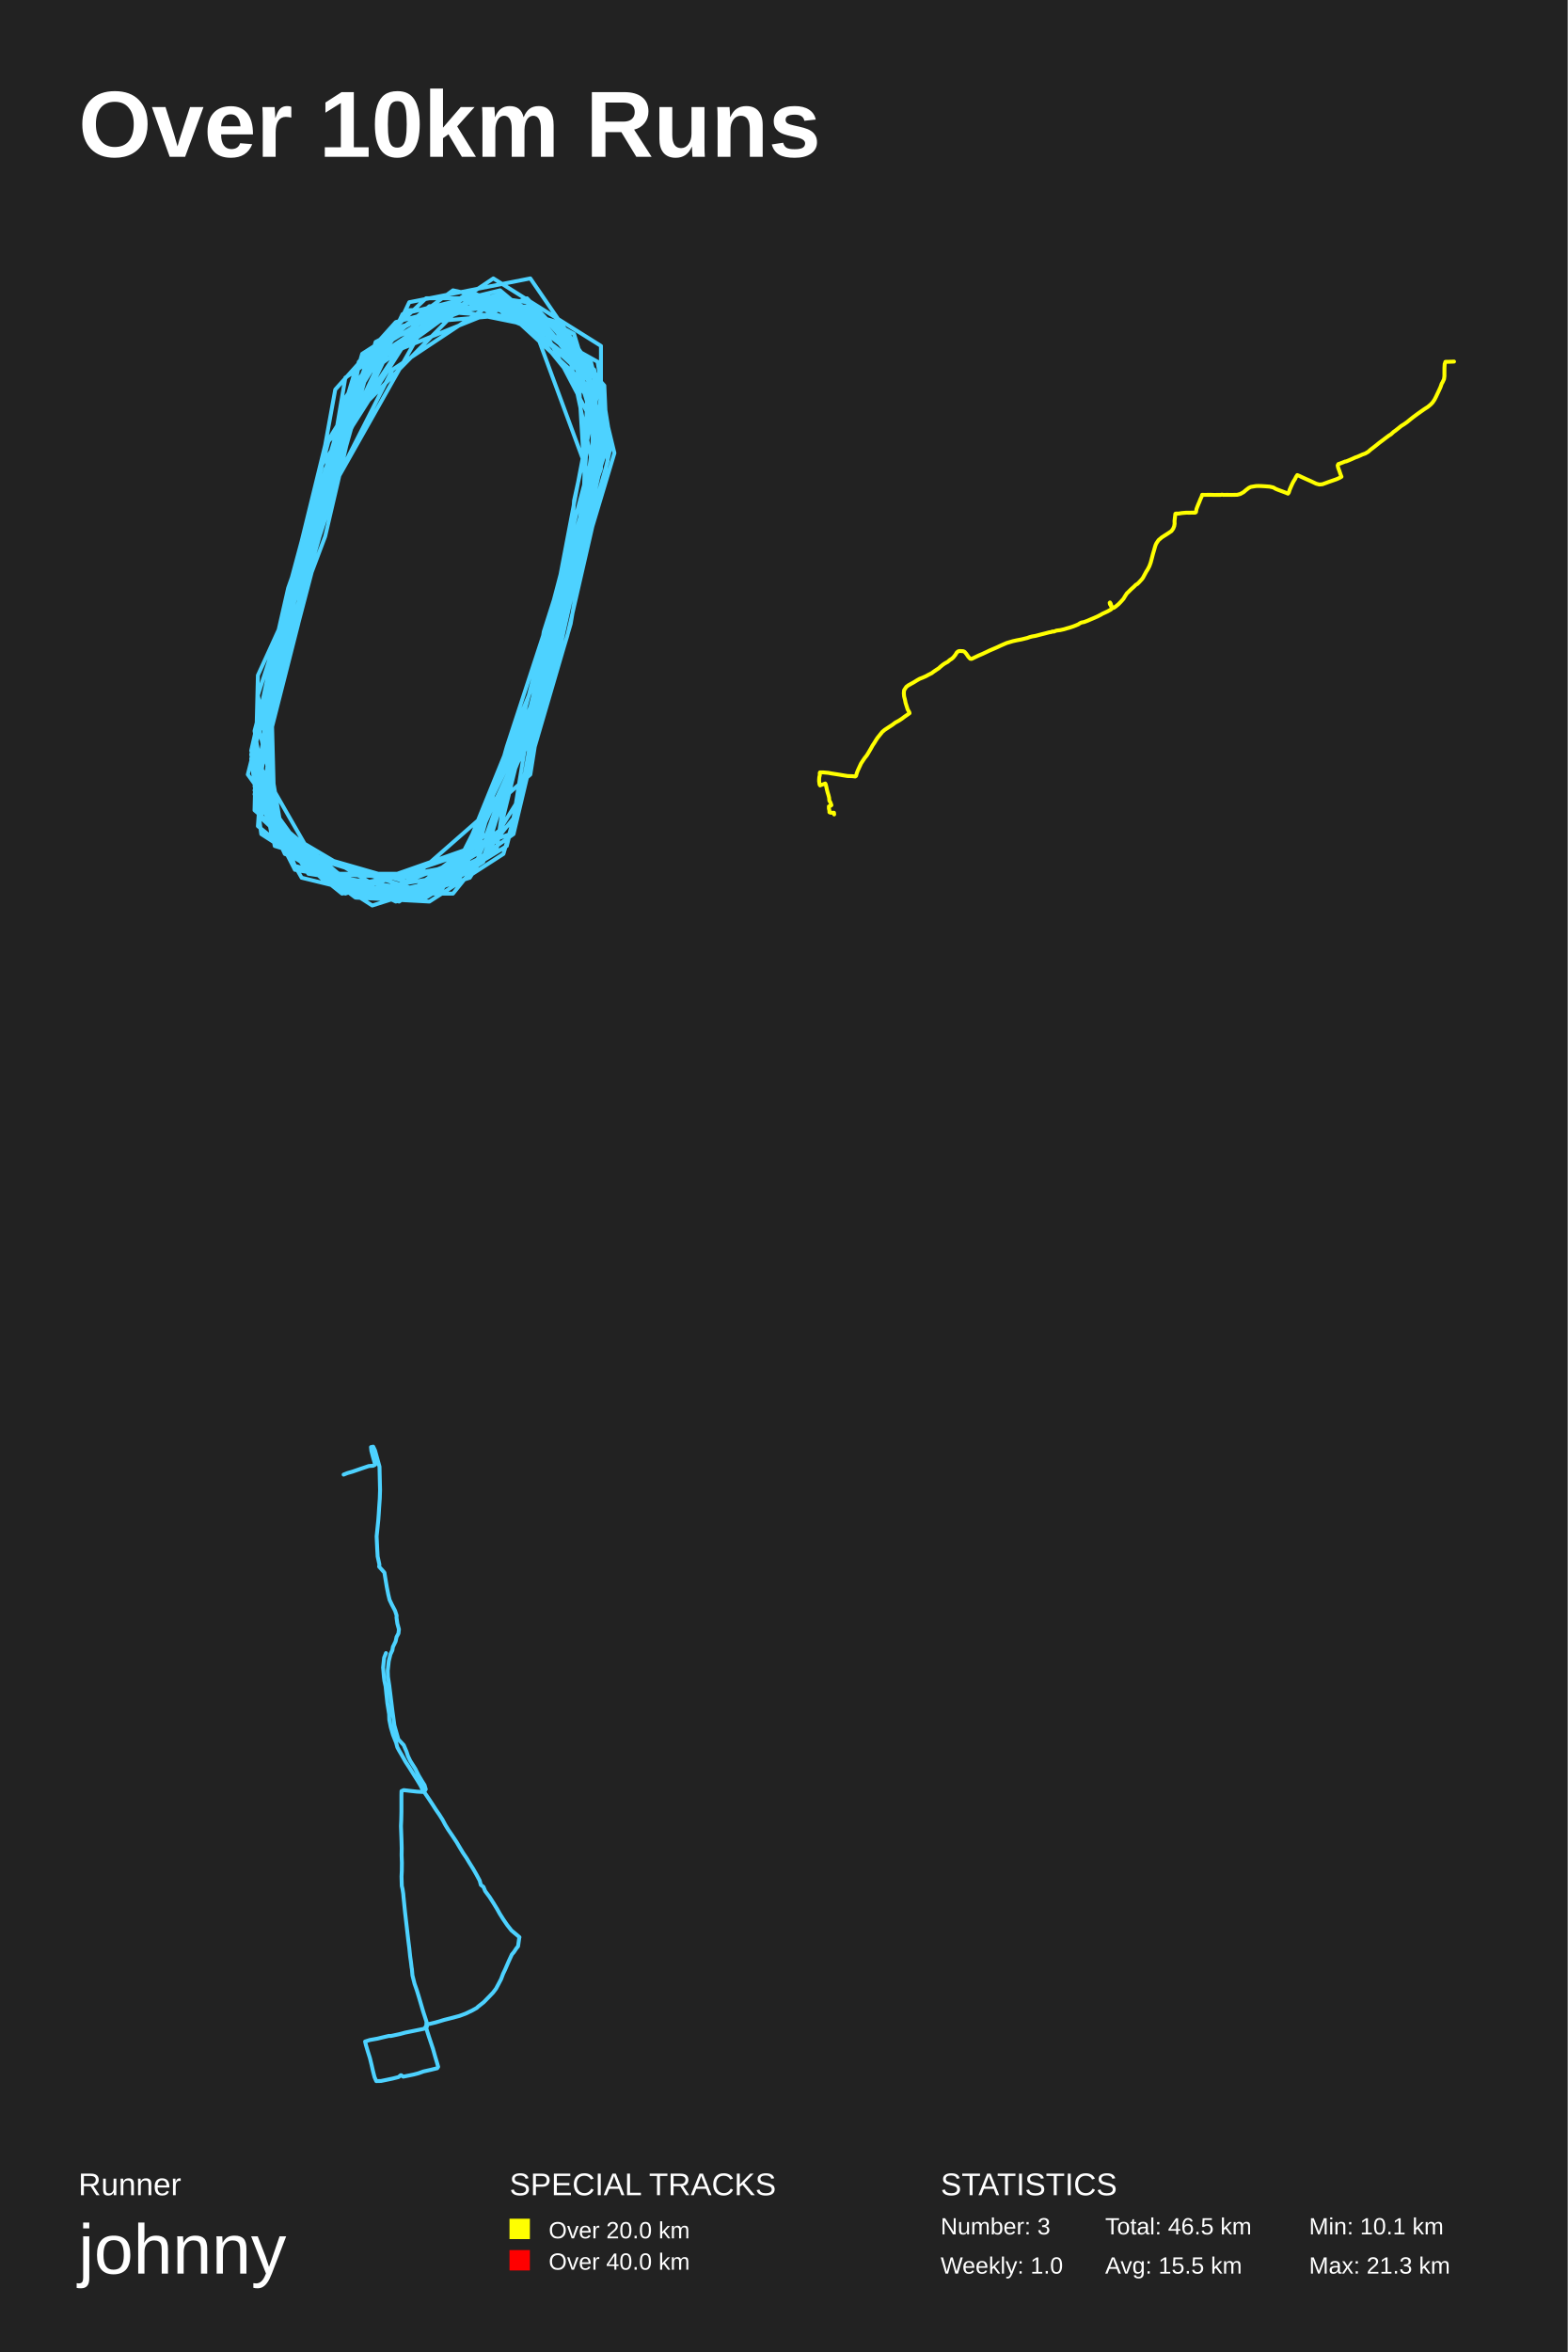
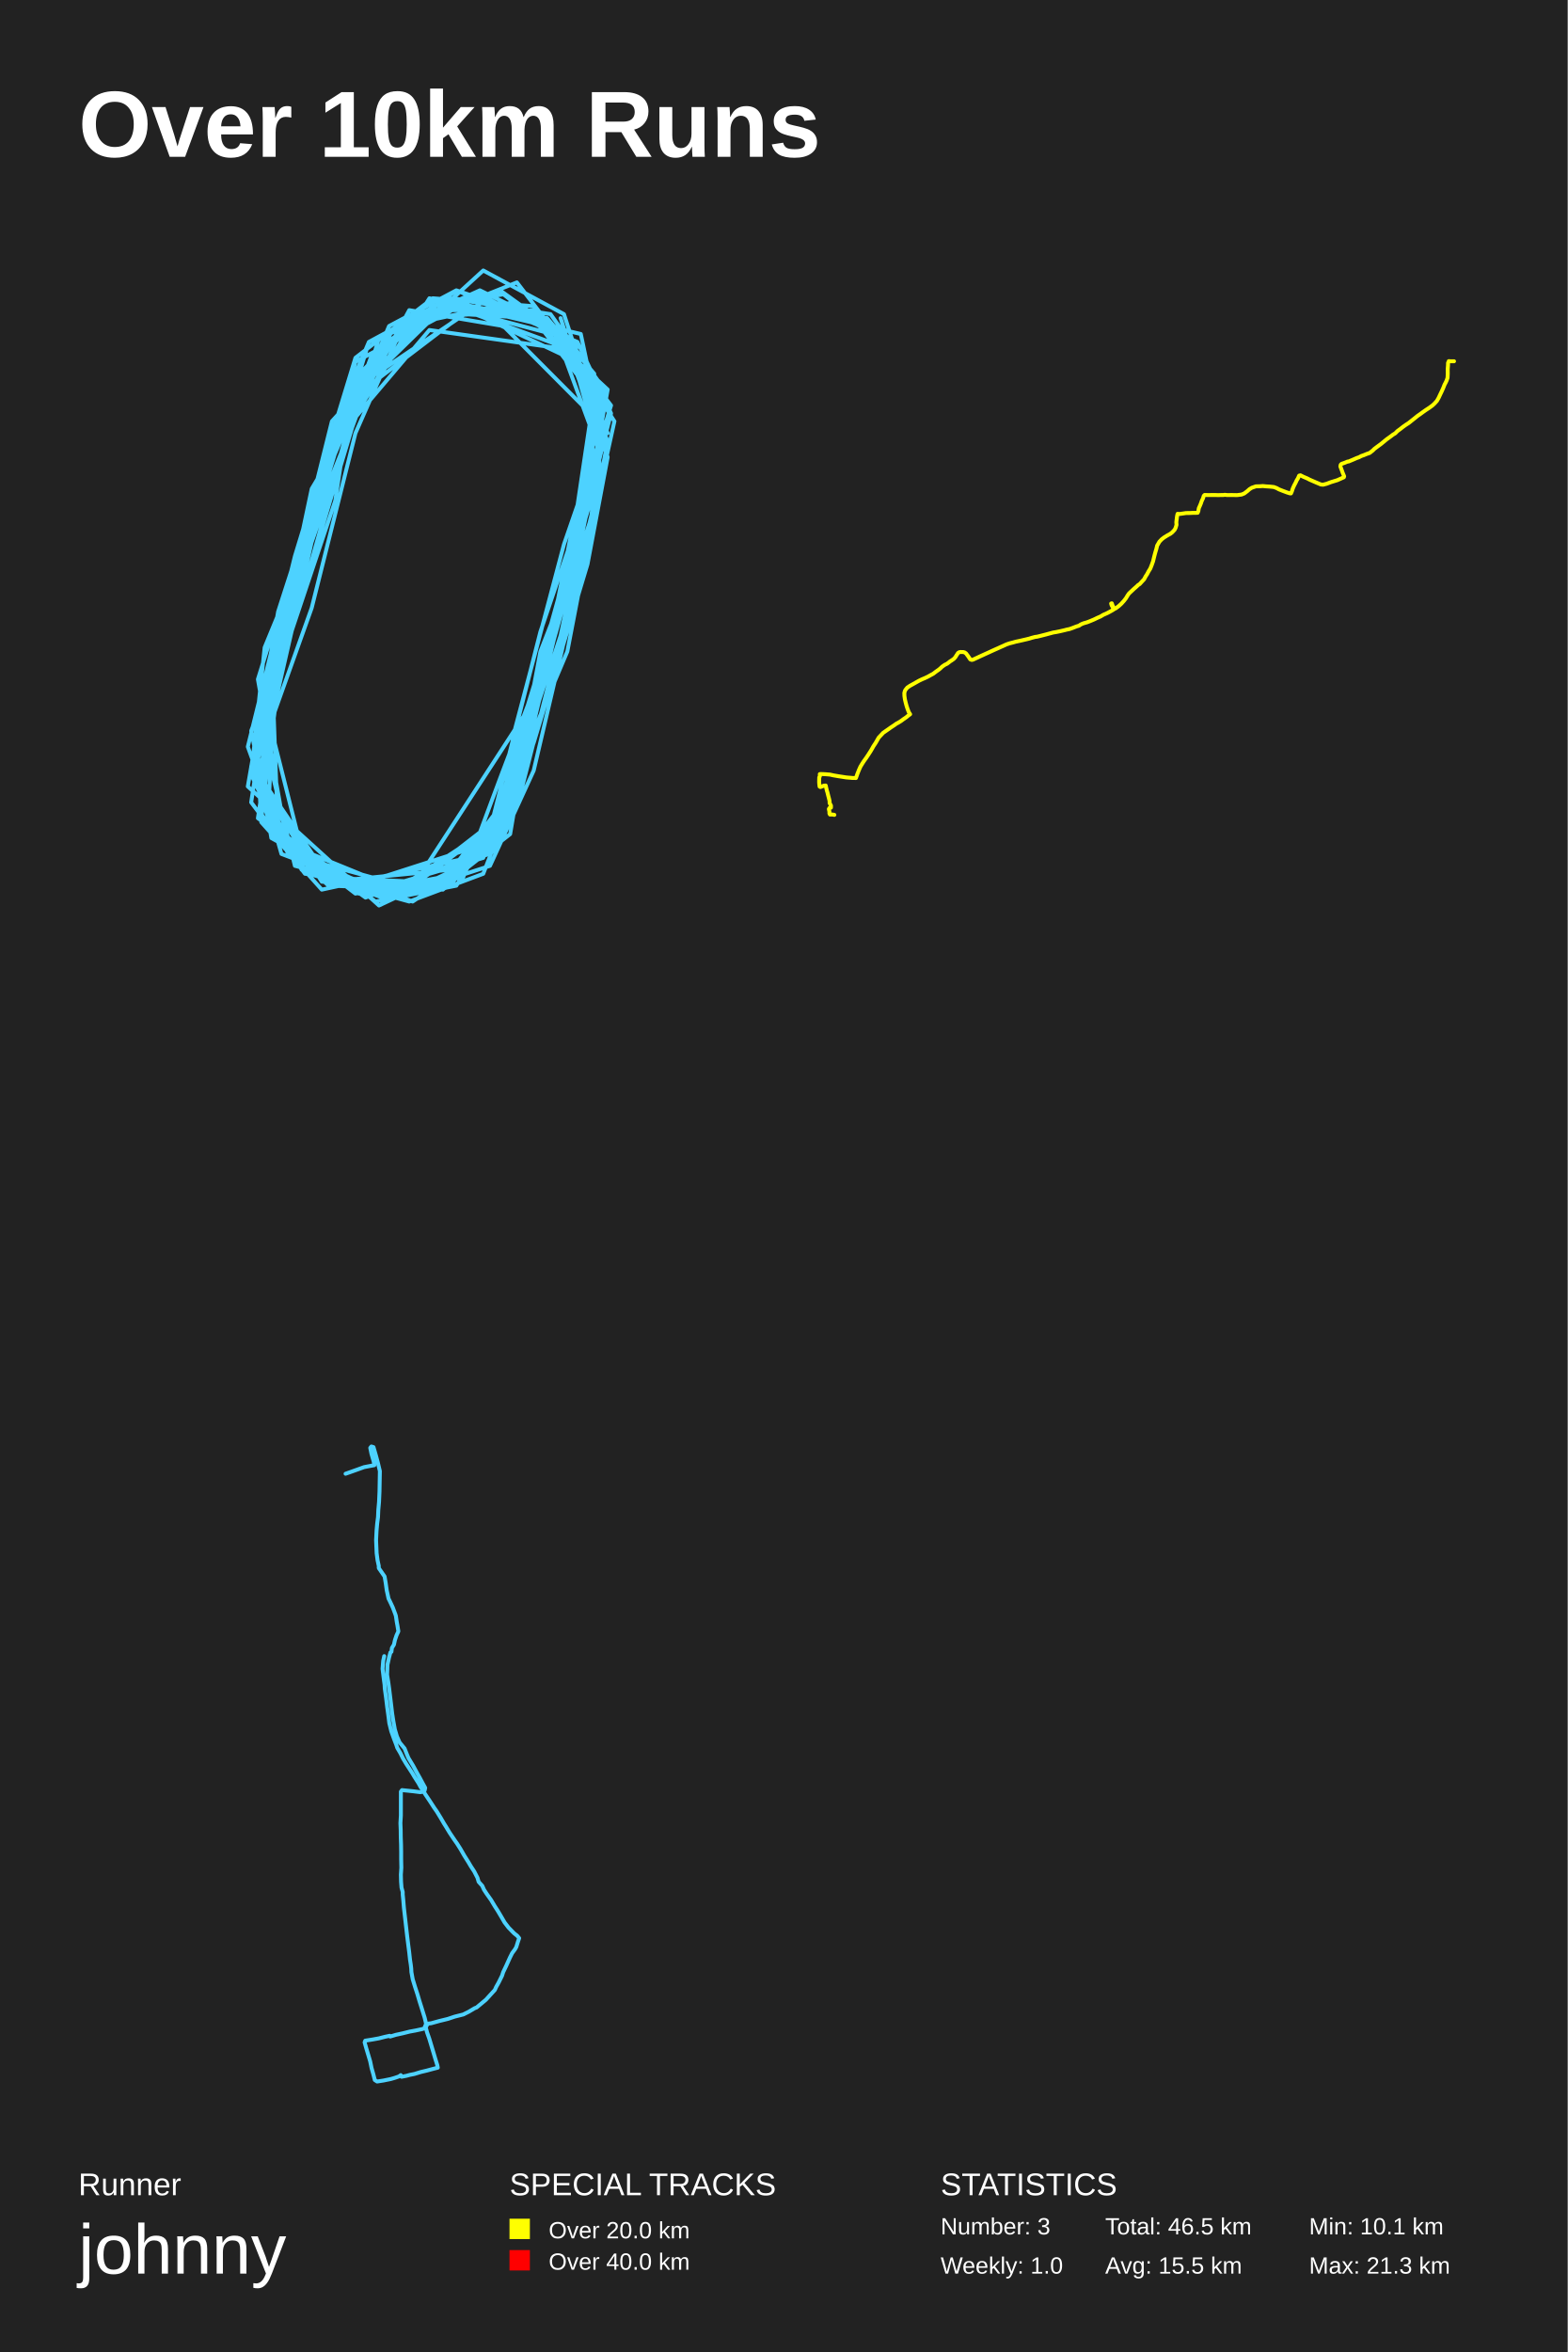
<svg xmlns="http://www.w3.org/2000/svg" baseProfile="full" height="300mm" version="1.1" viewBox="0,0,200,300" width="200mm">
  <defs />
  <rect fill="#222222" height="300" width="200" x="0" y="0" />
  <text fill="#FFFFFF" style="font-size:12px; font-family:Arial; font-weight:bold;" x="10" y="20">Over 10km Runs</text>
  <text fill="#FFFFFF" style="font-size:4px; font-family:Arial" x="10" y="280">Runner</text>
  <text fill="#FFFFFF" style="font-size:9px; font-family:Arial" x="10" y="290">johnny</text>
  <text fill="#FFFFFF" style="font-size:4px; font-family:Arial" x="65" y="280">SPECIAL TRACKS</text>
  <rect fill="yellow" height="2.6" width="2.6" x="65" y="283" />
  <text fill="#FFFFFF" style="font-size:3px; font-family:Arial" x="70" y="285.5">Over 20.0 km</text>
  <rect fill="red" height="2.6" width="2.6" x="65" y="287" />
  <text fill="#FFFFFF" style="font-size:3px; font-family:Arial" x="70" y="289.5">Over 40.0 km</text>
  <text fill="#FFFFFF" style="font-size:4px; font-family:Arial" x="120" y="280">STATISTICS</text>
  <text fill="#FFFFFF" style="font-size:3px; font-family:Arial" x="120" y="285">Number: 3</text>
  <text fill="#FFFFFF" style="font-size:3px; font-family:Arial" x="120" y="290">Weekly: 1.0</text>
  <text fill="#FFFFFF" style="font-size:3px; font-family:Arial" x="141" y="285">Total: 46.5 km</text>
  <text fill="#FFFFFF" style="font-size:3px; font-family:Arial" x="141" y="290">Avg: 15.5 km</text>
  <text fill="#FFFFFF" style="font-size:3px; font-family:Arial" x="167" y="285">Min: 10.1 km</text>
  <text fill="#FFFFFF" style="font-size:3px; font-family:Arial" x="167" y="290">Max: 21.3 km</text>
-   <polyline fill="none" opacity="1" points="75.381,64.369 75.81,48.169 64.225,39.056 53.927,40.069 41.055,59.306 33.332,90.694 35.906,105.881 44.917,112.969 53.927,114.488 64.654,107.906 71.09,82.088 78.385,57.788 75.81,47.156 63.796,37.031 51.353,40.069 41.484,60.825 35.048,85.125 31.615,98.794 41.484,112.463 54.356,114.488 61.651,109.931 68.516,87.656 73.665,68.925 77.527,54.244 75.381,46.144 63.796,38.044 54.356,38.044 45.775,46.144 41.055,63.356 37.622,73.988 32.473,93.225 35.048,107.906 54.785,113.981 65.512,106.388 72.378,77.531 74.523,62.344 75.381,46.65 67.229,38.044 45.775,46.65 38.051,75 32.044,96.263 37.622,110.438 51.782,114.488 60.793,108.919 64.654,95.25 74.094,66.394 76.668,53.738 71.949,43.613 59.505,38.55 45.346,47.156 40.197,64.369 34.619,84.113 32.044,96.263 35.048,107.4 50.495,114.994 59.934,111.956 65.941,102.338 72.378,81.075 77.956,56.775 76.239,46.144 60.793,37.538 46.204,48.169 41.484,68.419 36.335,82.088 32.473,101.325 38.481,111.956 50.924,114.994 63.796,105.881 70.661,78.038 77.527,56.775 73.236,42.6 63.796,37.538 50.495,41.081 42.771,49.688 41.484,56.775 35.906,79.556 32.903,86.138 32.473,103.35 44.917,113.981 57.789,113.981 65.512,104.363 69.374,80.569 75.81,60.319 76.668,50.7 68.087,39.563 59.505,37.538 49.637,43.613 41.484,56.775 38.051,77.025 32.044,96.769 33.332,106.388 47.491,115.5 58.647,111.956 68.516,90.694 75.81,60.319 72.378,44.119 60.793,38.044 49.637,44.625 40.626,63.356 39.768,72.975 32.473,100.819 37.622,110.944 52.64,113.475 62.08,106.388 65.512,96.769 73.665,72.975 77.097,53.738 70.661,41.588 58.647,38.044 47.92,43.613 43.629,58.8 36.335,80.063 32.473,100.313 36.335,108.919 50.924,114.488 63.367,108.413 64.654,99.3 72.378,77.025 73.236,63.863 76.239,50.194 71.09,41.081 62.08,38.55 48.778,43.613 43.2,55.763 38.051,77.025 34.619,86.138 34.19,103.856 43.2,111.45 57.36,111.45 65.941,104.363 71.09,75.506 75.81,50.7 63.796,38.044 50.066,47.156 39.768,67.406 32.903,92.213 35.906,105.881 44.917,113.475 65.083,106.388 72.807,75 77.097,56.775 68.087,39.563 54.785,39.056 45.775,46.65 44.059,55.256 35.477,83.1 32.903,101.831 44.059,113.981 59.076,108.919 68.945,88.669 77.527,58.8 77.097,49.181 68.087,39.056 52.211,39.563 44.059,50.7 41.913,64.875 32.473,94.238 34.619,106.388 45.346,114.488 54.785,114.994 64.225,108.919 72.807,79.556 74.952,66.9 73.665,45.638 64.654,38.55 57.789,37.031 47.491,44.625 36.764,75 32.044,95.756 41.055,111.45 52.64,111.956 67.658,98.794 71.519,74.494 76.668,59.813 76.668,44.119 62.938,35.513 44.059,48.169 40.626,68.419 34.19,94.238 35.048,106.388 41.484,112.463 53.498,113.981 60.793,109.931 70.661,86.138 76.668,59.306 76.668,48.675 67.658,35.513 52.211,38.55 40.197,63.863 36.335,78.038 32.903,88.669 36.335,108.413 46.633,114.488 57.789,111.956 69.374,88.163 73.665,70.444 76.239,52.219 66.8,40.575 54.356,39.563 41.484,59.813 38.051,79.556 32.903,99.806 35.906,107.906 51.782,112.463 59.505,109.425 68.087,89.175 75.381,61.331 68.087,41.588 55.644,39.056 46.204,45.131 38.051,73.481 34.19,90.694 32.903,101.325 39.339,111.45 56.073,113.981 67.229,95.25 74.094,67.913 76.239,55.763 73.665,47.156 65.941,40.069 54.356,41.081 41.484,63.863 34.19,86.644 32.903,105.375 43.629,113.981 59.076,111.45 66.8,91.2 74.523,61.838 74.952,49.181 63.367,38.55 51.353,41.588 46.204,48.675 40.626,68.925 37.193,80.569 32.473,99.3 36.764,108.919 44.059,113.475 53.498,114.488 61.651,109.425 65.941,96.769 74.523,67.913 76.668,55.256 72.378,42.6 63.796,37.538 55.644,41.081 46.633,46.65 39.339,65.888 34.619,89.175 35.048,105.375 47.062,112.463 58.218,110.438 68.516,90.188 74.952,67.913 76.668,50.194 67.229,38.55 60.363,37.538 41.913,56.269 36.335,77.025 35.048,89.681 33.332,104.363 42.771,112.969 49.637,114.488 58.218,111.45 68.087,87.15 74.952,65.888 76.239,48.169 65.512,38.55" stroke="#4DD2FF" stroke-dasharray="none" stroke-linecap="round" stroke-linejoin="round" stroke-width="0.5" />
-   <polyline fill="none" opacity="1" points="185.5,46.118 184.814,46.145 184.438,46.145 184.393,46.164 184.381,46.256 184.308,46.427 184.28,46.901 184.275,47.441 184.275,47.974 184.224,48.355 184.033,48.763 183.926,48.941 183.78,49.362 183.606,49.75 183.403,50.177 183.212,50.585 183.01,50.98 182.763,51.342 182.527,51.592 182.156,51.901 181.706,52.19 181.329,52.454 180.908,52.75 180.576,52.993 180.25,53.236 179.919,53.5 179.514,53.835 179.12,54.111 178.766,54.328 178.424,54.605 178.103,54.861 177.968,54.966 177.822,55.059 177.44,55.407 177.17,55.572 176.709,55.92 176.344,56.197 175.967,56.479 175.579,56.795 175.175,57.111 174.854,57.354 174.545,57.631 174.169,57.848 173.798,57.979 173.545,58.098 173.095,58.288 172.938,58.334 172.477,58.545 172.078,58.716 171.735,58.854 171.628,58.861 171.381,58.959 170.976,59.117 170.746,59.189 170.656,59.367 170.723,59.676 170.881,60.097 171.038,60.564 171.139,60.808 170.897,60.952 170.481,61.136 169.565,61.452 169.194,61.59 168.7,61.768 168.312,61.801 167.918,61.696 167.148,61.334 166.524,61.057 166.064,60.847 165.783,60.709 165.502,60.597 165.339,60.84 165.215,61.097 165.013,61.419 164.861,61.715 164.703,62.07 164.529,62.472 164.417,62.827 164.316,62.965 164.124,62.879 163.602,62.682 163.085,62.491 162.747,62.353 162.444,62.176 161.983,62.07 161.488,62.031 160.943,61.998 160.555,61.985 160.224,61.998 159.589,62.103 159.324,62.228 158.937,62.524 158.65,62.774 158.228,63.011 157.835,63.11 157.11,63.123 156.57,63.116 156.07,63.123 155.896,63.09 155.738,63.123 155.356,63.123 154.895,63.129 154.53,63.116 154.108,63.116 153.642,63.123 153.366,63.11 153.31,63.314 153.125,63.721 152.99,64.07 152.9,64.267 152.726,64.701 152.647,64.918 152.574,65.326 152.473,65.392 152.029,65.385 151.815,65.398 151.354,65.392 150.792,65.438 150.354,65.51 150.022,65.504 149.949,65.537 149.893,66.004 149.842,66.451 149.853,66.793 149.803,67.102 149.668,67.437 149.443,67.746 149.207,67.904 148.892,68.115 148.493,68.365 148.218,68.542 147.802,68.897 147.543,69.279 147.431,69.509 147.352,69.752 147.245,70.14 147.094,70.647 146.897,71.403 146.801,71.758 146.633,72.218 146.414,72.639 146.234,72.916 145.986,73.376 145.812,73.698 145.666,73.895 145.334,74.257 145.115,74.474 144.896,74.599 144.677,74.823 144.283,75.178 143.907,75.553 143.772,75.671 143.536,76.033 143.328,76.381 143.024,76.723 142.687,77.072 142.322,77.374 142.08,77.538 141.973,77.545 141.805,77.315 141.681,76.966 141.608,76.848 141.569,76.894 141.608,77.078 141.67,77.157 141.883,77.584 141.737,77.736 141.31,77.979 140.86,78.189 140.636,78.288 140.433,78.413 139.995,78.637 139.59,78.814 139.124,79.011 138.747,79.176 138.303,79.34 137.977,79.406 137.78,79.491 137.583,79.629 137.28,79.761 136.926,79.899 136.487,80.044 136.088,80.156 135.774,80.254 135.257,80.372 134.784,80.432 134.43,80.563 134.279,80.543 134.099,80.616 133.846,80.655 133.48,80.754 132.879,80.905 132.356,81.043 132.064,81.116 131.676,81.181 131.373,81.26 131.063,81.372 130.322,81.556 129.709,81.674 129.203,81.786 128.849,81.891 128.444,82.01 128.073,82.168 127.669,82.345 127.32,82.509 127.073,82.621 126.646,82.805 126.247,82.976 125.836,83.174 125.342,83.404 124.824,83.627 123.959,84.041 123.773,84.022 123.549,83.785 123.273,83.384 123.065,83.147 122.891,83.062 122.599,83.042 122.368,83.042 122.211,83.101 122.059,83.233 121.89,83.515 121.621,83.851 121.379,84.061 121.205,84.16 121.07,84.272 120.918,84.41 120.513,84.633 120.266,84.804 119.951,85.061 119.783,85.225 119.49,85.416 119.142,85.652 118.861,85.863 118.49,86.047 118.136,86.244 117.72,86.428 117.332,86.579 116.995,86.77 116.624,87 116.214,87.23 115.859,87.428 115.623,87.612 115.455,87.861 115.342,88.039 115.309,88.414 115.342,88.828 115.455,89.262 115.533,89.656 115.668,90.084 115.792,90.478 116.006,90.853 116.034,90.971 115.758,91.168 115.376,91.431 115.056,91.675 114.685,91.918 114.432,92.056 114.213,92.174 113.858,92.444 113.414,92.733 112.847,93.108 112.554,93.358 111.953,94.107 111.756,94.403 111.52,94.791 111.324,95.08 111.087,95.507 110.767,96.053 110.593,96.336 110.306,96.697 110.053,97.072 109.851,97.381 109.649,97.815 109.441,98.268 109.311,98.603 109.21,98.965 109.103,99.044 108.783,99.004 108.642,98.998 108.361,98.991 108.142,98.985 107.681,98.912 107.226,98.834 106.731,98.755 106.085,98.656 105.669,98.577 105.512,98.564 105.011,98.518 104.618,98.518 104.584,98.571 104.584,98.768 104.59,98.866 104.522,99.149 104.5,99.458 104.5,99.655 104.556,100.069 104.629,100.181 104.697,100.142 104.972,100.056 105.281,99.938 105.343,100.05 105.444,100.477 105.495,100.727 105.585,101.075 105.68,101.377 105.776,101.752 105.804,102.12 105.939,102.344 106.068,102.705 105.916,102.804 105.748,102.856 105.753,103.139 105.815,103.408 105.815,103.599 105.967,103.665 106.394,103.665 106.417,103.882" stroke="yellow" stroke-dasharray="none" stroke-linecap="round" stroke-linejoin="round" stroke-width="0.5" />
-   <polyline fill="none" opacity="1" points="49.242,210.853 49.006,211.446 48.912,212.343 48.876,212.701 48.982,213.929 49.041,214.398 49.195,215.102 49.277,215.929 49.419,217.24 49.643,218.633 49.667,219.351 49.856,220.302 50.139,221.282 50.54,222.289 50.693,222.868 50.906,223.268 51.248,223.848 51.755,224.744 52.227,225.461 52.829,226.427 53.218,227.034 53.667,227.779 53.785,228.027 54.091,228.538 54.611,229.296 55.177,230.151 55.602,230.814 56.05,231.462 56.451,232.096 56.829,232.8 57.195,233.393 57.761,234.221 58.28,235.007 58.528,235.434 59.059,236.317 59.543,237.034 59.873,237.586 60.357,238.358 60.77,239.076 61.195,239.862 61.348,240.427 61.678,240.676 61.902,241.214 62.457,241.958 62.976,242.772 63.425,243.503 63.755,244.096 64.227,244.841 64.711,245.544 65.253,246.234 65.95,246.813 66.268,247.089 66.233,247.241 66.091,248.261 65.879,248.51 65.56,248.992 65.301,249.296 64.888,250.192 64.439,251.227 64.18,251.764 63.932,252.426 63.578,253.102 63.283,253.654 62.905,254.15 62.351,254.73 61.702,255.392 60.982,255.957 60.829,256.109 60.262,256.426 59.401,256.84 58.622,257.129 57.478,257.433 56.664,257.639 55.602,257.957 54.811,258.15 54.552,258.164 54.386,258.729 54.693,259.694 54.941,260.439 55.236,261.322 55.519,262.328 55.743,263.073 55.897,263.625 55.779,263.804 54.941,264.011 54.021,264.218 53.372,264.452 52.794,264.604 52.192,264.728 51.448,264.879 51.307,264.797 51.201,264.7 51.118,264.7 50.835,264.935 50.068,265.128 49.348,265.279 48.605,265.431 48.003,265.445 47.779,264.935 47.59,264.19 47.401,263.363 47.189,262.494 46.918,261.639 46.693,260.88 46.575,260.398 47.177,260.205 48.18,260.025 48.794,259.874 49.631,259.68 49.844,259.694 50.115,259.639 51.012,259.446 51.673,259.267 52.758,259.046 53.561,258.881 54.15,258.757 54.386,258.37 54.41,257.874 53.997,256.605 53.749,255.764 53.466,254.799 53.183,253.875 52.888,253.033 52.617,251.958 52.546,251.144 52.51,250.965 52.416,250.178 52.322,249.516 52.215,248.482 52.086,247.475 51.673,243.889 51.566,242.827 51.472,241.889 51.448,241.572 51.354,240.951 51.26,240.552 51.224,239.352 51.26,238.634 51.271,237.572 51.236,236.648 51.248,235.765 51.224,234.827 51.189,233.862 51.154,232.91 51.189,232.138 51.212,231.076 51.212,229.876 51.212,228.993 51.224,228.455 51.496,228.331 52.31,228.427 53.207,228.524 53.914,228.565 54.15,228.482 54.316,228.22 54.162,227.696 53.832,227.172 53.419,226.482 52.982,225.613 52.345,224.606 52.05,223.999 51.861,223.42 51.507,222.592 50.823,221.861 50.587,221.033 50.316,220.082 50.174,219.047 50.044,218.095 49.974,217.516 49.667,215.019 49.49,213.874 49.466,213.101 49.596,211.887 49.808,211.018 49.95,210.715 50.056,210.494 50.127,210.066 50.469,209.363 50.587,208.811 50.835,208.342 50.894,207.817 50.693,207.086 50.587,206.341 50.599,206.052 50.398,205.445 49.985,204.658 49.702,204.065 49.537,203.389 49.348,202.437 49.171,201.375 49.041,200.588 48.369,199.829 48.404,199.567 48.18,198.532 48.121,197.511 48.05,195.966 48.18,194.697 48.263,193.883 48.322,193.069 48.381,192.13 48.452,191.151 48.487,190.047 48.416,187.08 48.18,186.225 47.838,184.997 47.614,184.528 47.331,184.583 47.378,185.052 47.578,185.811 47.862,186.818 47.602,186.956 47.047,186.998 46.068,187.329 44.994,187.701 44.322,187.894 43.838,188.088" stroke="#4DD2FF" stroke-dasharray="none" stroke-linecap="round" stroke-linejoin="round" stroke-width="0.5" />
+   <polyline fill="none" opacity="1" points="77.527,55.256 72.378,43.106 56.931,39.056 48.349,43.106 38.481,76.013 32.044,98.794 39.339,109.425 50.066,114.488 62.509,110.438 68.087,98.288 75.81,65.381 78.385,53.738 70.232,41.081 55.215,38.044 45.346,45.638 37.622,70.95 31.615,95.25 35.477,105.881 47.92,114.994 58.218,112.969 65.512,101.325 68.945,83.1 76.239,64.369 76.668,50.194 70.232,41.081 58.218,37.031 49.637,41.588 41.913,59.813 38.91,67.406 35.477,78.038 31.615,100.313 48.349,115.5 63.367,108.413 68.945,91.706 75.381,66.394 76.668,54.75 74.094,42.6 54.785,38.044 41.913,58.294 34.619,83.1 35.477,106.388 45.346,113.981 58.647,111.45 62.509,105.881 68.945,80.569 76.668,57.788 74.523,47.156 66.8,39.563 55.215,39.563 42.342,53.738 35.906,79.556 34.619,88.669 33.332,104.869 41.913,112.969 56.502,113.475 64.225,106.388 66.371,95.25 73.665,70.95 77.527,49.688 65.512,38.55 51.353,41.588 45.346,55.256 39.768,77.531 32.903,96.769 33.332,104.869 41.055,113.475 62.08,108.919 66.8,91.706 75.381,63.863 77.097,49.688 70.232,40.069 57.36,38.044 47.062,43.613 43.2,52.725 41.055,64.875 33.761,82.594 32.044,98.794 36.764,108.919 52.64,114.994 63.367,107.906 65.512,93.731 71.949,69.431 76.668,55.763 74.523,45.638 64.225,37.538 55.215,39.056 46.204,47.663 39.339,73.481 35.048,82.594 32.044,102.338 38.91,111.45 56.073,113.475 63.796,103.856 71.949,76.013 75.81,50.194 67.229,39.563 57.789,38.044 45.346,50.194 38.91,66.394 35.477,87.15 32.903,104.363 45.775,113.475 59.076,111.956 63.796,99.3 71.09,80.063 76.668,57.788 76.239,50.194 68.087,39.056 55.215,38.044 44.917,48.675 40.626,63.863 32.473,94.238 34.619,106.894 47.491,113.981 57.36,112.463 65.083,106.388 68.516,86.138 73.665,70.444 76.239,57.281 73.236,43.613 68.087,39.563 52.64,40.575 44.917,49.688 42.771,63.863 36.335,83.1 33.761,89.681 38.481,108.413 49.637,112.969 61.651,109.425 68.087,89.175 76.239,56.775 72.807,44.625 54.785,42.094 45.346,53.231 35.048,82.594 33.332,99.3 41.913,111.956 53.069,112.463 67.229,90.694 75.81,59.813 74.523,44.625 61.222,37.538 49.637,42.6 44.488,50.194 39.339,68.419 32.473,96.769 35.906,108.919 50.495,114.488 65.512,102.844 72.378,74.494 77.956,52.725 73.665,43.613 58.218,37.031 47.491,45.131 42.342,58.8 35.906,84.113 33.332,103.856 39.339,111.45 52.211,114.994 61.651,111.45 68.087,94.744 74.952,71.963 77.527,58.294 71.519,42.094 61.222,37.031 50.066,42.094 41.913,57.788 32.903,86.644 36.764,108.413 45.346,112.969 64.225,106.894 68.516,89.681 72.807,68.419 77.956,51.713 65.941,36.019 47.062,43.613 41.055,63.356 37.193,80.569 32.903,99.3 38.481,110.944 46.204,112.463 56.931,112.969 66.371,101.325 73.665,72.975 77.527,57.281 71.949,40.069 61.651,34.5 44.488,50.194 39.339,69.431 35.906,81.075 32.473,98.794 41.055,112.463 55.215,113.475 63.796,106.388 71.09,85.125 76.668,55.256 73.665,46.144 58.647,39.056 45.346,46.144 38.91,71.963 35.048,84.619 34.19,104.869 41.913,112.463 57.36,110.944 64.225,103.856 72.378,72.975 75.81,53.231 64.225,41.588 52.211,39.563 40.197,61.838 38.051,77.531 32.044,93.225 34.619,105.881 46.633,114.488 62.509,108.413 70.232,81.075 74.523,62.344 76.239,51.206 68.087,40.575 59.076,40.069 45.775,50.194 37.622,79.05 32.903,91.2 37.622,110.438 51.353,113.981 64.225,104.363 71.949,77.025 75.81,55.763 71.519,44.119 57.789,39.056 49.207,43.613 41.484,62.85 37.622,76.519 32.903,95.756 33.332,102.338 40.197,111.45 48.778,114.488 57.36,112.969 65.941,102.844 70.232,81.581 76.668,62.344 75.81,47.663 69.803,40.575 57.789,39.056 51.782,42.6 45.775,52.219 35.906,79.05 32.473,98.288 40.197,109.931 51.353,112.969 62.938,105.375 72.378,83.1 77.527,56.269 71.519,42.6 63.796,37.031 48.778,47.156 39.768,62.344 35.477,82.594 32.044,97.781 35.048,106.894 45.775,113.981 55.644,113.475 64.654,101.831 71.519,81.075 76.668,56.775 71.519,40.575" stroke="#4DD2FF" stroke-dasharray="none" stroke-linecap="round" stroke-linejoin="round" stroke-width="0.5" />
+   <polyline fill="none" opacity="1" points="185.5,46.078 185.003,46.078 184.828,46.064 184.828,46.13 184.737,46.276 184.732,46.58 184.692,47.103 184.698,47.658 184.675,48.181 184.562,48.518 184.449,48.763 184.285,49.074 184.116,49.503 183.929,49.92 183.726,50.343 183.534,50.753 183.313,51.137 183.019,51.461 182.76,51.706 182.358,52.003 181.912,52.294 181.499,52.585 181.166,52.83 180.838,53.055 180.482,53.346 180.121,53.63 179.708,53.961 179.335,54.199 178.991,54.444 178.64,54.721 178.375,54.913 178.279,54.986 177.996,55.27 177.708,55.442 177.335,55.726 176.9,56.037 176.533,56.341 176.16,56.646 175.759,56.937 175.329,57.261 175.143,57.452 174.741,57.77 174.363,57.902 173.996,58.054 173.668,58.167 173.368,58.325 173.063,58.431 172.617,58.629 172.187,58.808 172.04,58.868 171.916,58.874 171.521,59.039 171.153,59.165 171.046,59.264 170.995,59.482 171.148,59.899 171.306,60.335 171.481,60.752 171.442,60.878 171.04,61.056 170.611,61.248 169.792,61.499 169.272,61.698 168.797,61.823 168.515,61.797 167.87,61.526 167.091,61.188 166.774,61.023 166.277,60.812 165.91,60.626 165.74,60.666 165.582,61.023 165.429,61.268 165.266,61.618 165.113,61.896 164.932,62.299 164.808,62.683 164.695,62.934 164.554,62.928 164.181,62.808 163.649,62.61 163.164,62.418 162.864,62.253 162.519,62.121 162.033,62.068 161.502,62.035 161.107,61.995 160.728,62.022 160.22,62.035 159.705,62.213 159.412,62.392 159.129,62.643 158.745,62.934 158.395,63.08 157.829,63.152 157.123,63.139 156.575,63.146 156.242,63.113 156.095,63.139 155.818,63.139 155.411,63.152 155.038,63.139 154.597,63.139 154.145,63.146 153.682,63.132 153.575,63.238 153.479,63.549 153.303,63.919 153.213,64.197 153.077,64.521 152.936,64.838 152.88,65.195 152.789,65.407 152.467,65.414 152.173,65.414 151.851,65.433 151.303,65.44 150.817,65.513 150.489,65.559 150.235,65.539 150.167,65.824 150.111,66.267 150.071,66.604 150.094,66.948 149.981,67.318 149.851,67.576 149.54,67.906 149.309,68.085 148.936,68.29 148.517,68.548 148.207,68.786 147.913,69.096 147.692,69.48 147.625,69.592 147.529,69.995 147.393,70.452 147.269,70.914 147.105,71.589 146.935,72.065 146.76,72.508 146.517,72.898 146.348,73.228 146.156,73.519 145.963,73.883 145.709,74.154 145.404,74.491 145.172,74.643 145.037,74.782 144.675,75.099 144.297,75.45 144.037,75.694 143.878,75.919 143.647,76.302 143.387,76.64 143.059,77.003 142.709,77.32 142.336,77.598 142.228,77.644 142.132,77.598 141.94,77.241 141.839,76.95 141.776,76.97 141.754,76.983 141.816,77.201 141.98,77.506 142.087,77.737 141.726,77.948 141.273,78.193 140.855,78.378 140.691,78.457 140.409,78.629 140.013,78.801 139.561,79.019 139.104,79.211 138.68,79.376 138.256,79.495 138.064,79.568 137.844,79.674 137.657,79.806 137.329,79.905 136.872,80.084 136.471,80.229 136.035,80.322 135.815,80.381 135.16,80.533 134.696,80.626 134.527,80.652 134.335,80.685 134.046,80.765 133.82,80.824 133.459,80.923 132.758,81.102 132.295,81.214 132.063,81.24 131.634,81.353 131.295,81.459 130.86,81.564 130.085,81.743 129.588,81.849 129.215,81.954 128.769,82.067 128.373,82.206 127.961,82.397 127.611,82.549 127.356,82.668 126.966,82.84 126.526,83.038 126.17,83.204 125.701,83.415 125.192,83.647 124.141,84.136 123.972,84.175 123.78,84.103 123.514,83.706 123.243,83.342 123.073,83.223 122.892,83.171 122.542,83.164 122.384,83.19 122.226,83.283 122.045,83.561 121.87,83.838 121.672,84.05 121.389,84.248 121.18,84.38 121.112,84.44 120.836,84.651 120.514,84.81 120.191,85.035 119.971,85.246 119.79,85.398 119.395,85.676 119.056,85.934 118.739,86.105 118.4,86.297 118.027,86.475 117.62,86.647 117.236,86.832 116.858,87.044 116.473,87.262 116.1,87.467 115.756,87.698 115.569,87.923 115.451,88.101 115.372,88.386 115.383,88.769 115.445,89.205 115.547,89.635 115.665,90.071 115.79,90.448 115.942,90.838 116.112,91.102 115.88,91.267 115.643,91.466 115.27,91.723 114.931,91.974 114.575,92.193 114.377,92.292 114.072,92.51 113.671,92.774 113.258,93.065 112.676,93.468 112.1,94.083 111.863,94.499 111.704,94.77 111.428,95.186 111.247,95.51 111.077,95.801 110.727,96.343 110.478,96.713 110.218,97.07 109.953,97.486 109.766,97.797 109.569,98.24 109.382,98.715 109.28,99.006 109.196,99.237 108.913,99.231 108.749,99.231 108.478,99.204 108.28,99.191 107.93,99.158 107.467,99.085 106.992,99.013 106.336,98.9 105.89,98.801 105.585,98.775 105.235,98.748 104.811,98.729 104.59,98.735 104.596,98.914 104.596,99.026 104.517,99.138 104.506,99.614 104.506,99.799 104.528,100.077 104.562,100.334 104.664,100.387 104.89,100.301 105.116,100.209 105.342,100.196 105.398,100.453 105.494,100.863 105.551,101.035 105.664,101.497 105.743,101.788 105.834,102.171 105.839,102.436 106.014,102.753 106.009,103.017 105.828,103.05 105.743,103.196 105.817,103.546 105.811,103.744 105.884,103.896 106.178,103.889 106.444,103.936" stroke="yellow" stroke-dasharray="none" stroke-linecap="round" stroke-linejoin="round" stroke-width="0.5" />
+   <polyline fill="none" opacity="1" points="49.018,211.239 48.888,211.832 48.829,212.563 48.805,212.867 48.982,214.301 49.065,214.908 49.089,215.364 49.266,216.66 49.395,217.736 49.549,218.854 49.667,219.792 49.915,220.813 50.269,221.806 50.552,222.537 50.682,222.937 51.095,223.641 51.413,224.289 51.826,224.979 52.64,226.234 52.864,226.62 53.395,227.448 53.679,227.972 53.844,228.193 54.28,228.896 54.835,229.724 55.389,230.579 55.72,231.048 56.227,231.876 56.628,232.565 56.888,232.979 57.372,233.779 57.985,234.69 58.316,235.158 58.752,235.848 59.236,236.69 59.731,237.476 60.074,238.055 60.498,238.703 60.911,239.503 61.065,240.027 61.525,240.538 61.749,241.034 62.091,241.558 62.658,242.358 63.118,243.131 63.484,243.696 63.944,244.469 64.368,245.2 64.876,245.862 65.572,246.579 65.997,246.924 66.233,247.213 66.068,247.696 65.867,248.344 65.702,248.634 65.336,249.13 65.053,249.696 64.581,250.744 64.191,251.558 64.05,251.999 63.613,252.882 63.295,253.447 63.13,253.819 62.575,254.426 61.985,255.074 61.254,255.681 60.805,256.054 60.557,256.15 59.79,256.605 59.094,256.95 57.997,257.226 57.136,257.515 56.062,257.777 55.012,258.067 54.563,258.122 54.316,258.591 54.481,259.225 54.764,260.025 55.012,260.853 55.295,261.79 55.566,262.701 55.791,263.418 55.85,263.735 55.26,263.887 54.445,264.107 53.69,264.286 52.876,264.535 52.263,264.659 51.861,264.769 51.236,264.893 51.142,264.742 51.13,264.686 50.894,264.852 50.375,265.031 49.856,265.183 48.912,265.376 48.109,265.5 47.814,265.307 47.626,264.562 47.401,263.776 47.224,262.921 46.965,262.052 46.729,261.266 46.516,260.508 46.599,260.287 47.484,260.149 48.322,259.998 49.077,259.805 49.714,259.667 49.773,259.763 50.505,259.543 51.389,259.35 52.274,259.129 53.03,258.991 53.855,258.812 54.127,258.729 54.363,258.136 54.174,257.35 53.796,256.136 53.513,255.24 53.266,254.399 52.947,253.419 52.652,252.454 52.487,251.544 52.463,251.075 52.404,250.578 52.31,249.972 52.204,249.006 52.074,247.986 51.944,246.951 51.531,243.351 51.448,242.345 51.378,241.641 51.378,241.324 51.224,240.772 51.165,240.014 51.142,239.117 51.201,238.234 51.177,237.103 51.177,236.207 51.165,235.296 51.13,234.345 51.118,233.393 51.083,232.538 51.142,231.572 51.142,230.607 51.142,229.393 51.142,228.524 51.283,228.331 51.826,228.386 52.746,228.482 53.62,228.593 53.962,228.538 54.174,228.372 54.245,228.041 53.867,227.351 53.596,226.841 53.148,226.041 52.699,225.213 52.109,224.234 51.944,223.848 51.614,223.02 50.977,222.247 50.634,221.461 50.375,220.592 50.186,219.544 50.033,218.564 49.926,217.654 49.655,215.419 49.537,214.577 49.384,213.612 49.431,212.343 49.631,211.432 49.808,210.77 49.938,210.687 49.997,210.204 50.257,209.777 50.387,209.183 50.587,208.59 50.823,208.08 50.705,207.335 50.623,206.907 50.505,206.121 50.446,205.927 50.115,205.044 49.714,204.189 49.572,203.913 49.336,202.837 49.207,201.913 49.065,201.085 48.322,200.009 48.322,199.733 48.168,199.015 48.05,198.118 47.98,196.449 48.039,195.249 48.121,194.324 48.227,193.496 48.263,192.627 48.357,191.565 48.416,190.24 48.463,187.646 48.216,186.611 47.968,185.687 47.649,184.583 47.378,184.5 47.236,184.679 47.39,185.438 47.673,186.404 47.755,186.887 47.154,186.998 46.446,187.135 45.455,187.494 44.522,187.825 44.086,187.977" stroke="#4DD2FF" stroke-dasharray="none" stroke-linecap="round" stroke-linejoin="round" stroke-width="0.5" />
</svg>
